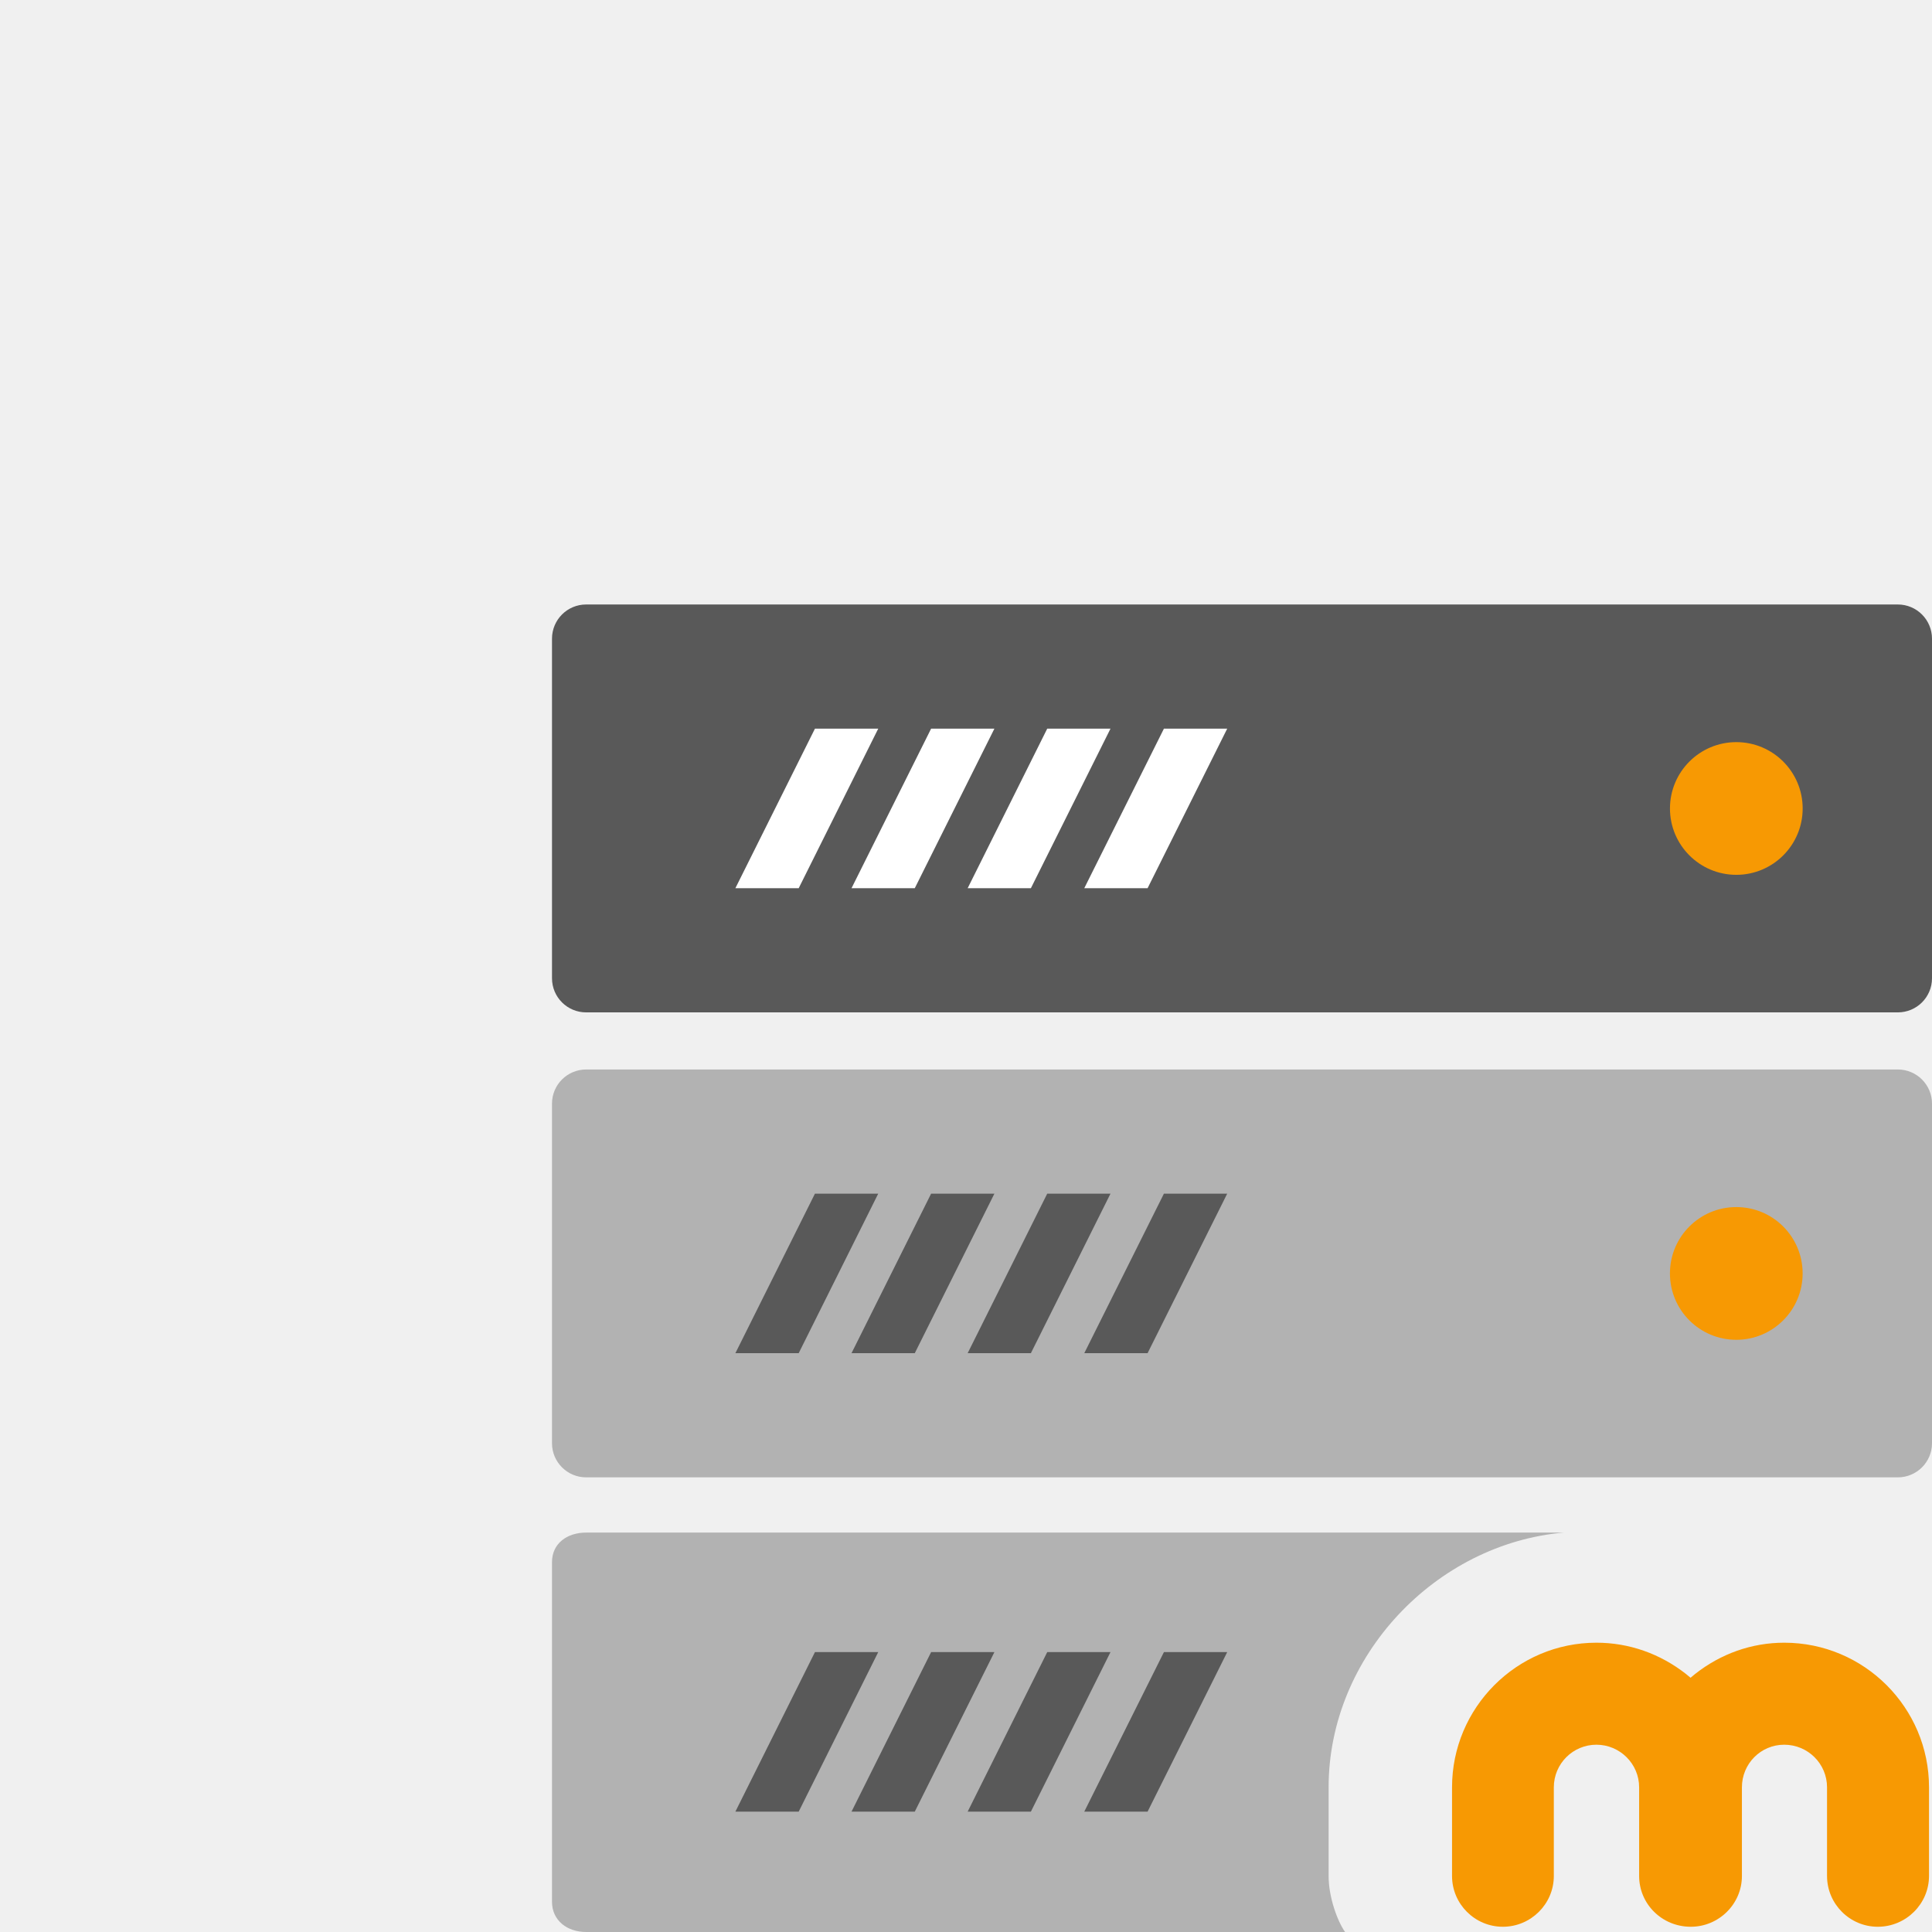
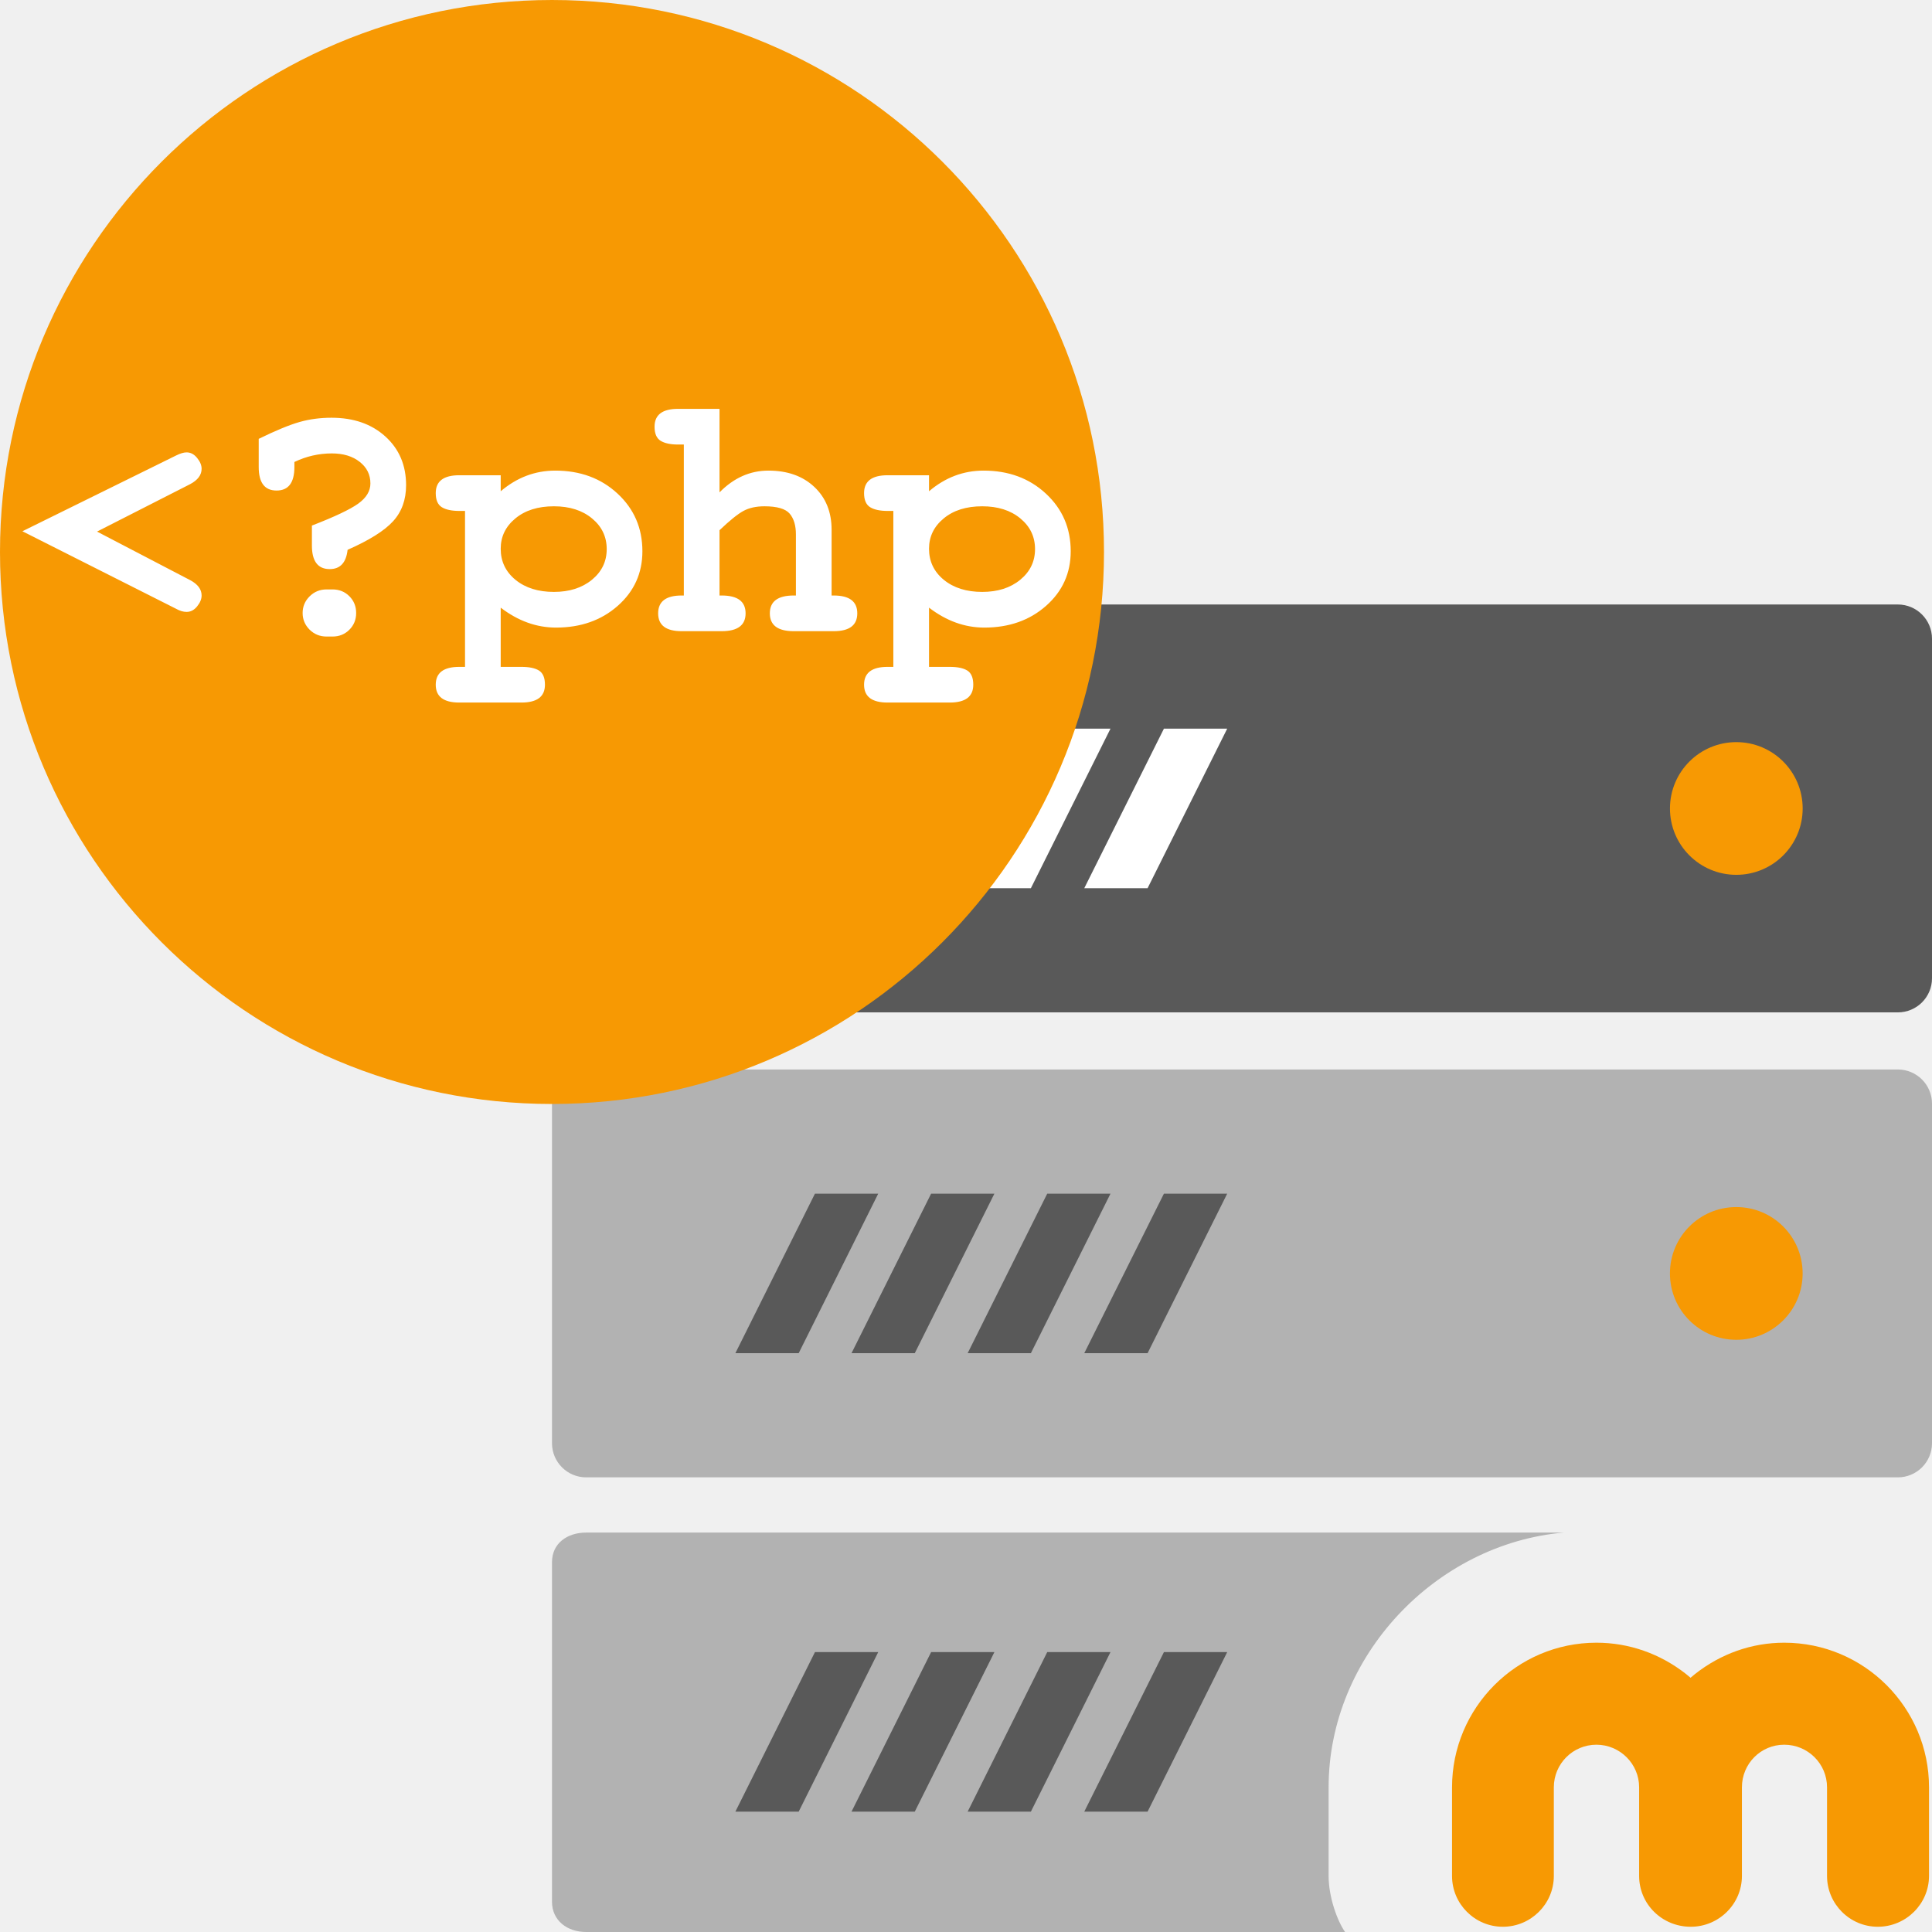
<svg xmlns="http://www.w3.org/2000/svg" width="512.0px" height="512.0px" viewBox="0 0 512.0 512.0" version="1.1" id="SVGRoot">
  <defs id="defs3995" />
  <g id="layer1">
-     <g id="g3038" transform="matrix(7.314286,0,0,7.314181,1.1487061e-5,-4659.133)">
-       <path fill="#b2b2b2" d="m 48.138,704.971 v -3.212 c 0,-4.757 3.885,-8.827 8.521,-9.23 H 21.237 c -0.683,0 -1.237,0.388 -1.237,1.071 v 12.304 c 0,0.685 0.554,1.097 1.237,1.097 h 27.497 c -0.28,-0.401 -0.596,-1.264 -0.596,-2.03 z" id="path2988" />
-       <path fill="#595959" d="m 70,672.444 c 0,0.686 -0.555,1.237 -1.238,1.237 H 21.237 c -0.683,0 -1.237,-0.552 -1.237,-1.237 v -12.303 c 0,-0.686 0.554,-1.239 1.237,-1.239 h 47.525 c 0.683,0 1.238,0.554 1.238,1.239 z" id="path2990" />
-       <circle fill="#f79903" cx="62.91" cy="666.293" r="2.404" id="circle2992" />
-       <g id="g3004">
-         <polygon fill-rule="evenodd" clip-rule="evenodd" fill="#ffffff" points="37.351,669.182 35.06,669.182 37.943,663.401 40.235,663.401 " id="polygon2994" />
-         <g id="g3002">
-           <polygon fill-rule="evenodd" clip-rule="evenodd" fill="#ffffff" points="28.938,669.182 26.644,669.182 29.527,663.401 31.82,663.401 " id="polygon2996" />
-           <polygon fill-rule="evenodd" clip-rule="evenodd" fill="#ffffff" points="33.144,669.182 30.852,669.182 33.736,663.401 36.029,663.401 " id="polygon2998" />
-           <polygon fill-rule="evenodd" clip-rule="evenodd" fill="#ffffff" points="41.579,669.182 39.285,669.182 42.171,663.401 44.464,663.401 " id="polygon3000" />
+     <g transform="matrix(1.108468,0,0,1.108452,-29.06622,-27.81724)" id="g4704">
+       <g id="g3038" transform="matrix(6.598555,0,0,6.598555,26.22199,-4178.184)">
+         <path fill="#b2b2b2" d="m 48.138,704.971 v -3.212 c 0,-4.757 3.885,-8.827 8.521,-9.23 H 21.237 c -0.683,0 -1.237,0.388 -1.237,1.071 v 12.304 c 0,0.685 0.554,1.097 1.237,1.097 h 27.497 c -0.28,-0.401 -0.596,-1.264 -0.596,-2.03 z" id="path2988" />
+         <path fill="#595959" d="m 70,672.444 c 0,0.686 -0.555,1.237 -1.238,1.237 H 21.237 c -0.683,0 -1.237,-0.552 -1.237,-1.237 v -12.303 c 0,-0.686 0.554,-1.239 1.237,-1.239 h 47.525 c 0.683,0 1.238,0.554 1.238,1.239 z" id="path2990" />
+         <circle fill="#f79903" cx="62.91" cy="666.293" r="2.404" id="circle2992" />
+         <g id="g3004">
+           <polygon fill-rule="evenodd" clip-rule="evenodd" fill="#ffffff" points="37.943,663.401 40.235,663.401 37.351,669.182 35.06,669.182 " id="polygon2994" />
+           <g id="g3002">
+             <polygon fill-rule="evenodd" clip-rule="evenodd" fill="#ffffff" points="29.527,663.401 31.82,663.401 28.938,669.182 26.644,669.182 " id="polygon2996" />
+             <polygon fill-rule="evenodd" clip-rule="evenodd" fill="#ffffff" points="33.736,663.401 36.029,663.401 33.144,669.182 30.852,669.182 " id="polygon2998" />
+             <polygon fill-rule="evenodd" clip-rule="evenodd" fill="#ffffff" points="42.171,663.401 44.464,663.401 41.579,669.182 39.285,669.182 " id="polygon3000" />
+           </g>
+         </g>
+         <path fill="#b2b2b2" d="m 70,689.291 c 0,0.685 -0.555,1.237 -1.238,1.237 H 21.237 c -0.683,0 -1.237,-0.553 -1.237,-1.237 v -12.304 c 0,-0.684 0.554,-1.237 1.237,-1.237 h 47.525 c 0.683,0 1.238,0.554 1.238,1.237 z" id="path3006" />
+         <path fill="#f79903" d="m 65.313,683.141 c 0,1.326 -1.077,2.403 -2.404,2.403 -1.329,0 -2.404,-1.077 -2.404,-2.403 0,-1.331 1.075,-2.406 2.404,-2.406 1.327,-10e-4 2.404,1.075 2.404,2.406 z" id="path3008" />
+         <g id="g3020">
+           <polygon fill-rule="evenodd" clip-rule="evenodd" fill="#595959" points="37.943,680.249 40.235,680.249 37.351,686.029 35.06,686.029 " id="polygon3010" />
+           <g id="g3018">
+             <polygon fill-rule="evenodd" clip-rule="evenodd" fill="#595959" points="29.527,680.249 31.82,680.249 28.938,686.029 26.644,686.029 " id="polygon3012" />
+             <polygon fill-rule="evenodd" clip-rule="evenodd" fill="#595959" points="33.736,680.249 36.029,680.249 33.144,686.029 30.852,686.029 " id="polygon3014" />
+             <polygon fill-rule="evenodd" clip-rule="evenodd" fill="#595959" points="42.171,680.249 44.464,680.249 41.579,686.029 39.285,686.029 " id="polygon3016" />
+           </g>
+         </g>
+         <g id="g3032">
+           <polygon fill-rule="evenodd" clip-rule="evenodd" fill="#595959" points="37.943,696.86 40.235,696.86 37.351,702.64 35.06,702.64 " id="polygon3022" />
+           <g id="g3030">
+             <polygon fill-rule="evenodd" clip-rule="evenodd" fill="#595959" points="29.527,696.86 31.82,696.86 28.938,702.64 26.644,702.64 " id="polygon3024" />
+             <polygon fill-rule="evenodd" clip-rule="evenodd" fill="#595959" points="33.736,696.86 36.029,696.86 33.144,702.64 30.852,702.64 " id="polygon3026" />
+             <polygon fill-rule="evenodd" clip-rule="evenodd" fill="#595959" points="42.171,696.86 44.464,696.86 41.579,702.64 39.285,702.64 " id="polygon3028" />
+           </g>
+         </g>
+         <g id="g3036">
+           <path fill="#f79903" d="m 68.036,706.811 c -1.012,0 -1.839,-0.825 -1.839,-1.84 v -3.212 c 0,-0.855 -0.695,-1.544 -1.552,-1.544 -0.848,0 -1.532,0.688 -1.532,1.544 v 3.212 c 0,1.015 -0.835,1.84 -1.853,1.84 -1.044,0 -1.871,-0.825 -1.871,-1.84 v -3.212 c 0,-0.855 -0.7,-1.544 -1.548,-1.544 -0.849,0 -1.543,0.688 -1.543,1.544 v 3.212 c 0,1.015 -0.832,1.84 -1.847,1.84 -1.015,0 -1.841,-0.825 -1.841,-1.84 v -3.212 c 0,-2.886 2.343,-5.24 5.232,-5.24 1.181,0 2.306,0.398 3.242,1.131 l 0.168,0.139 0.167,-0.139 c 0.931,-0.732 2.049,-1.131 3.227,-1.131 2.898,0 5.246,2.354 5.246,5.24 v 3.212 c -0.002,1.014 -0.835,1.84 -1.856,1.84 z" id="path3034" />
        </g>
      </g>
-       <path fill="#b2b2b2" d="m 70,689.291 c 0,0.685 -0.555,1.237 -1.238,1.237 H 21.237 c -0.683,0 -1.237,-0.553 -1.237,-1.237 v -12.304 c 0,-0.684 0.554,-1.237 1.237,-1.237 h 47.525 c 0.683,0 1.238,0.554 1.238,1.237 z" id="path3006" />
-       <path fill="#f79903" d="m 65.313,683.141 c 0,1.326 -1.077,2.403 -2.404,2.403 -1.329,0 -2.404,-1.077 -2.404,-2.403 0,-1.331 1.075,-2.406 2.404,-2.406 1.327,-10e-4 2.404,1.075 2.404,2.406 z" id="path3008" />
-       <g id="g3020">
-         <polygon fill-rule="evenodd" clip-rule="evenodd" fill="#595959" points="37.351,686.029 35.06,686.029 37.943,680.249 40.235,680.249 " id="polygon3010" />
-         <g id="g3018">
-           <polygon fill-rule="evenodd" clip-rule="evenodd" fill="#595959" points="28.938,686.029 26.644,686.029 29.527,680.249 31.82,680.249 " id="polygon3012" />
-           <polygon fill-rule="evenodd" clip-rule="evenodd" fill="#595959" points="33.144,686.029 30.852,686.029 33.736,680.249 36.029,680.249 " id="polygon3014" />
-           <polygon fill-rule="evenodd" clip-rule="evenodd" fill="#595959" points="41.579,686.029 39.285,686.029 42.171,680.249 44.464,680.249 " id="polygon3016" />
-         </g>
-       </g>
-       <g id="g3032">
-         <polygon fill-rule="evenodd" clip-rule="evenodd" fill="#595959" points="37.351,702.64 35.06,702.64 37.943,696.86 40.235,696.86 " id="polygon3022" />
-         <g id="g3030">
-           <polygon fill-rule="evenodd" clip-rule="evenodd" fill="#595959" points="28.938,702.64 26.644,702.64 29.527,696.86 31.82,696.86 " id="polygon3024" />
-           <polygon fill-rule="evenodd" clip-rule="evenodd" fill="#595959" points="33.144,702.64 30.852,702.64 33.736,696.86 36.029,696.86 " id="polygon3026" />
-           <polygon fill-rule="evenodd" clip-rule="evenodd" fill="#595959" points="41.579,702.64 39.285,702.64 42.171,696.86 44.464,696.86 " id="polygon3028" />
-         </g>
-       </g>
-       <g id="g3036">
-         <path fill="#f79903" d="m 68.036,706.811 c -1.012,0 -1.839,-0.825 -1.839,-1.84 v -3.212 c 0,-0.855 -0.695,-1.544 -1.552,-1.544 -0.848,0 -1.532,0.688 -1.532,1.544 v 3.212 c 0,1.015 -0.835,1.84 -1.853,1.84 -1.044,0 -1.871,-0.825 -1.871,-1.84 v -3.212 c 0,-0.855 -0.7,-1.544 -1.548,-1.544 -0.849,0 -1.543,0.688 -1.543,1.544 v 3.212 c 0,1.015 -0.832,1.84 -1.847,1.84 -1.015,0 -1.841,-0.825 -1.841,-1.84 v -3.212 c 0,-2.886 2.343,-5.24 5.232,-5.24 1.181,0 2.306,0.398 3.242,1.131 l 0.168,0.139 0.167,-0.139 c 0.931,-0.732 2.049,-1.131 3.227,-1.131 2.898,0 5.246,2.354 5.246,5.24 v 3.212 c -0.002,1.014 -0.835,1.84 -1.856,1.84 z" id="path3034" />
-       </g>
+       <circle fill="#f79903" cx="158.193" cy="157.067" r="131.971" id="circle3040" style="stroke-width:6.599" />
+       <text xml:space="preserve" style="font-style:normal;font-variant:normal;font-weight:bold;font-stretch:normal;font-size:85.333px;line-height:1.25;font-family:FreeMono;-inkscape-font-specification:'FreeMono Bold';letter-spacing:0px;word-spacing:0px;fill:#ffffff;fill-opacity:1;stroke:none" x="28" y="176" id="text4673">
+         <tspan id="tspan4671" x="28" y="176">&lt;?php</tspan>
+       </text>
    </g>
  </g>
</svg>
